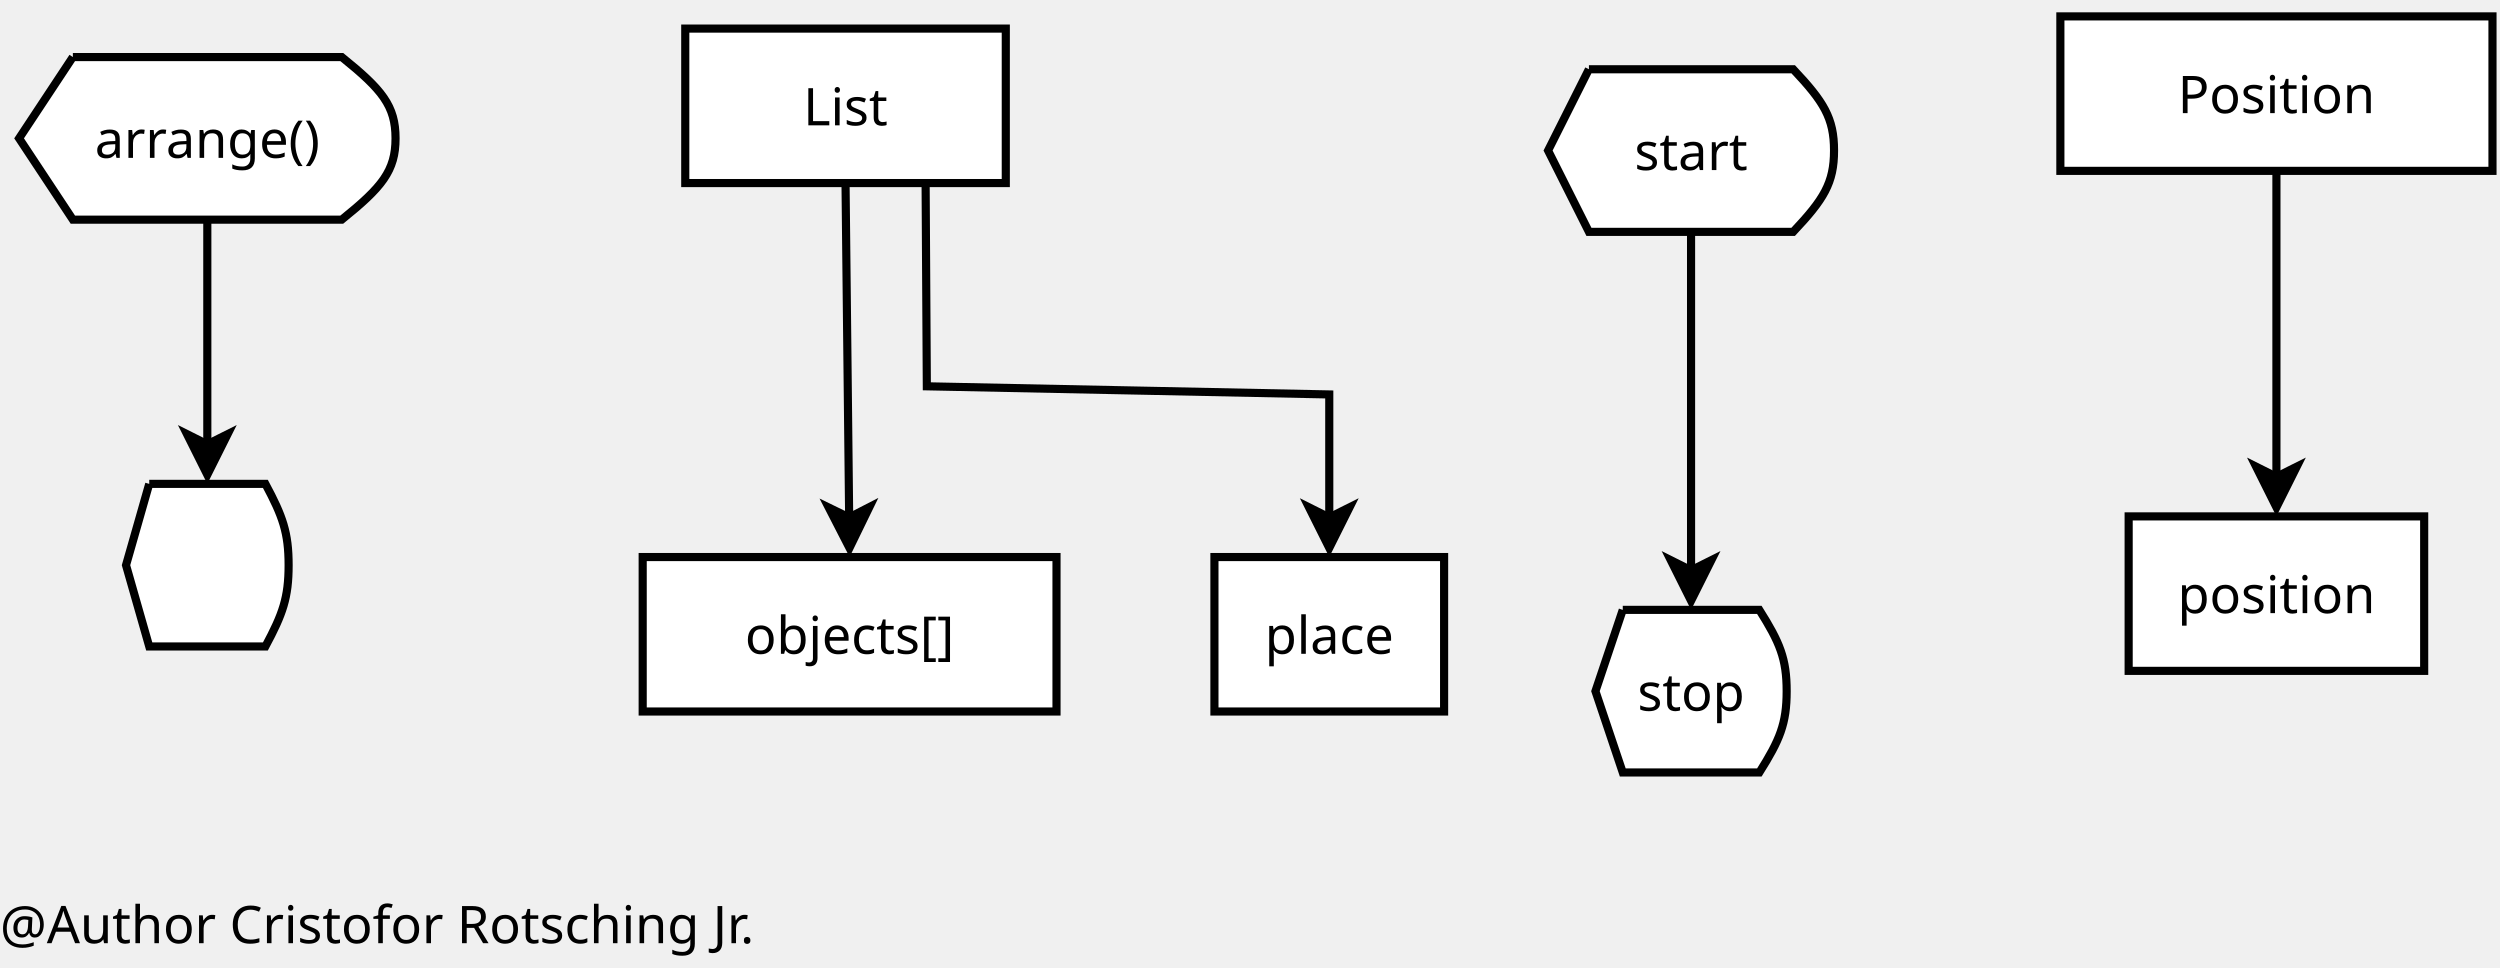
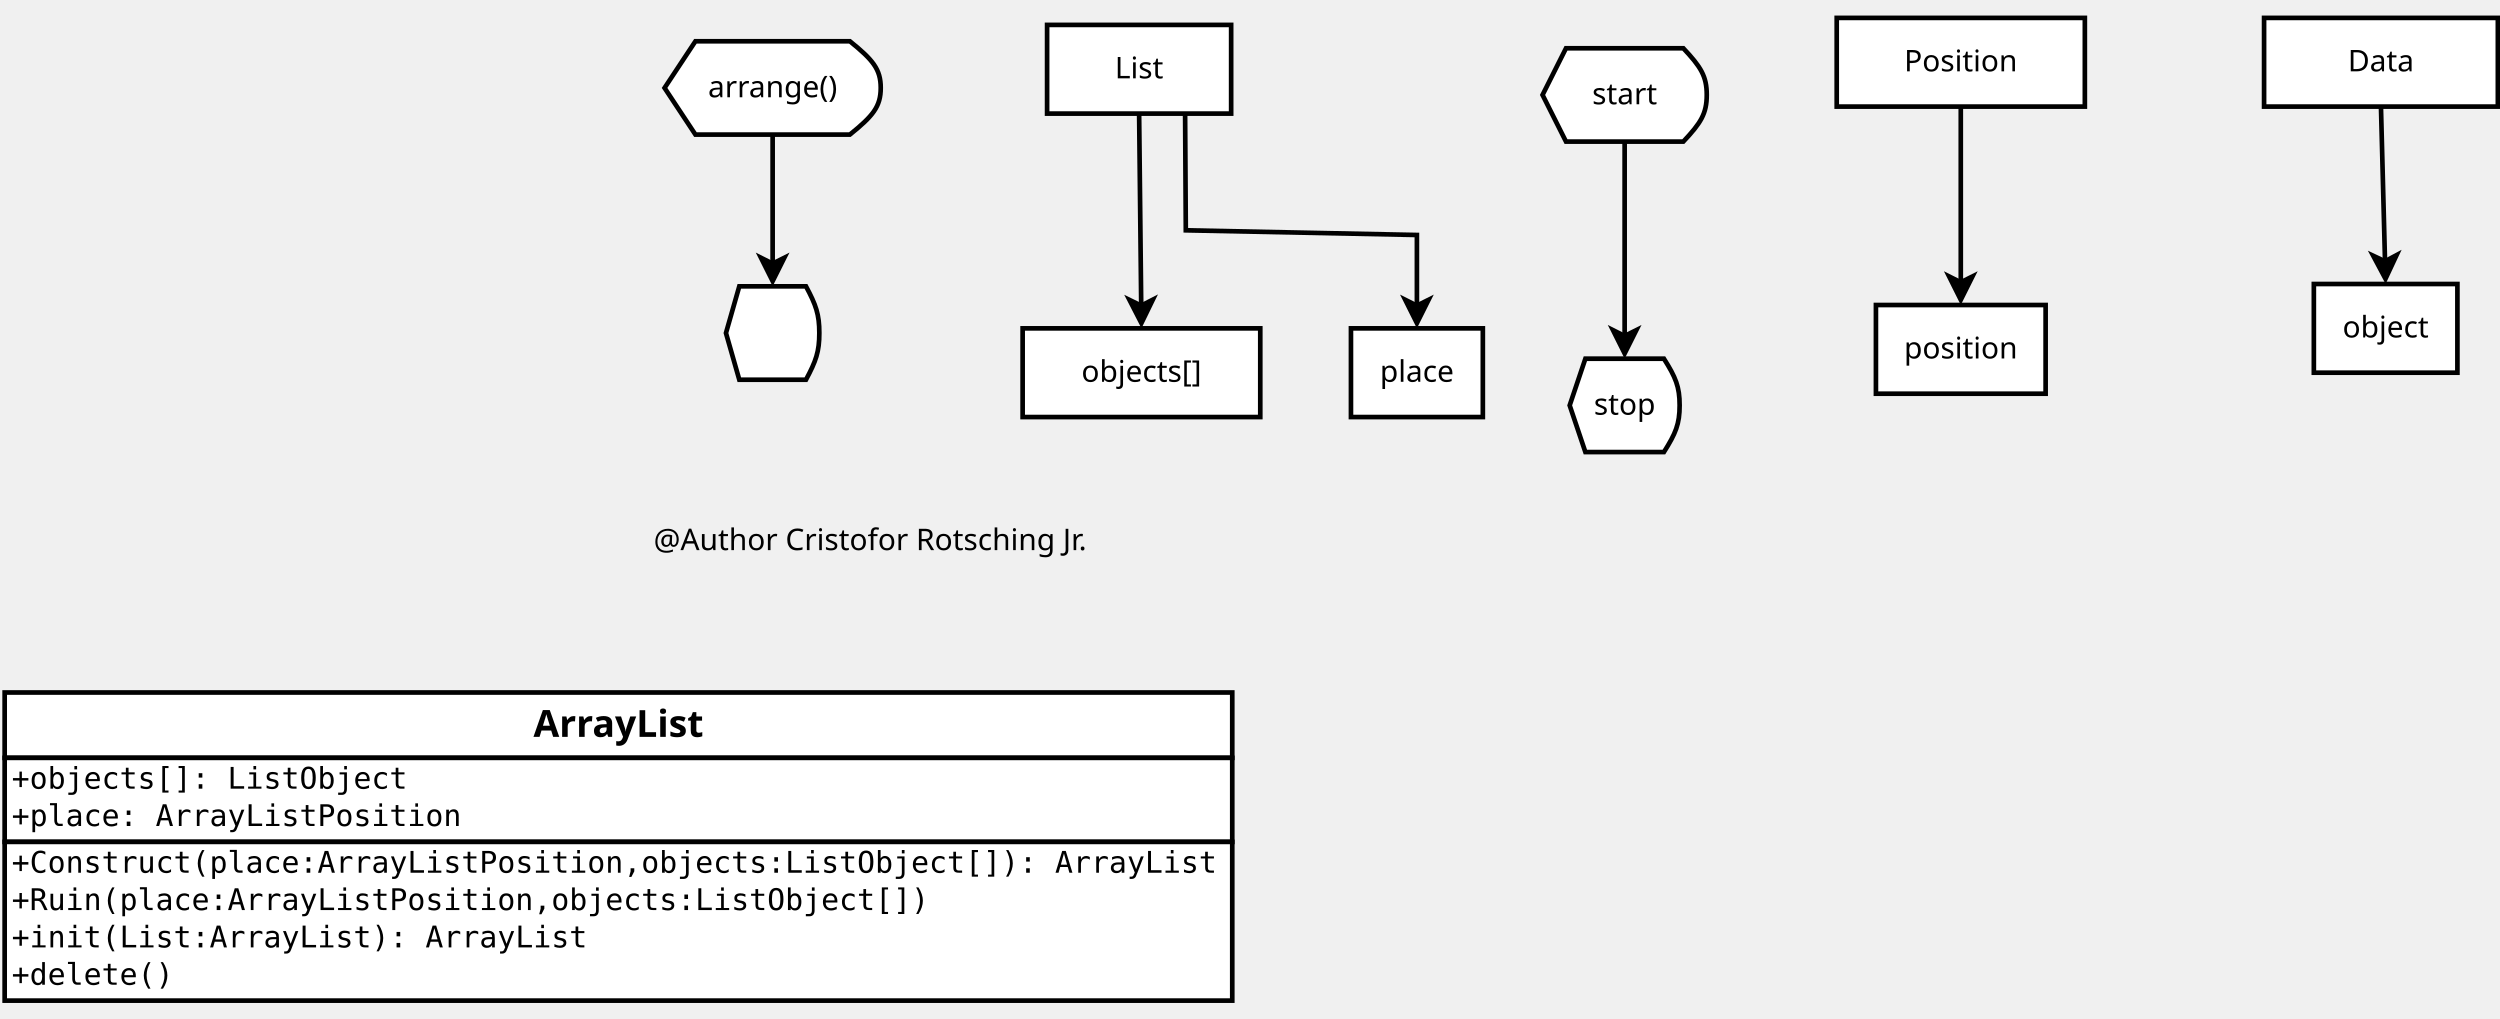
- <svg xmlns="http://www.w3.org/2000/svg" width="31cm" height="12cm" viewBox="319 145 615 232">
-   <g>
-     <rect style="fill: #ffffff" x="487.574" y="149" width="78.85" height="38" />
-     <rect style="fill: none; fill-opacity:0; stroke-width: 2; stroke: #000000" x="487.574" y="149" width="78.85" height="38" />
-     <text font-size="12.8" style="fill: #000000;text-anchor:middle;font-family:sans-serif;font-style:normal;font-weight:normal" x="526.999" y="172.8">
-       <tspan x="526.999" y="172.8">List</tspan>
+ <svg xmlns="http://www.w3.org/2000/svg" width="54cm" height="22cm" viewBox="39 145 1071 423">
+   <g id="Background" />
+   <g id="Background" />
+   <g id="Background" />
+   <g id="Background" />
+   <g id="Background" />
+   <g id="Background" />
+   <g id="Background">
+     <g>
+       <rect style="fill: #ffffff; fill-opacity: 1; stroke-opacity: 1; stroke-width: 2; stroke: #000000" x="487.574" y="149" width="78.85" height="38" rx="0" ry="0" />
+       <text font-size="12.8" style="fill: #000000; fill-opacity: 1; stroke: none;text-anchor:middle;font-family:sans-serif;font-style:normal;font-weight:normal" x="526.999" y="171.9">
+         <tspan x="526.999" y="171.9">List</tspan>
+       </text>
+     </g>
+     <g>
+       <rect style="fill: #ffffff; fill-opacity: 1; stroke-opacity: 1; stroke-width: 2; stroke: #000000" x="477.1" y="279" width="101.8" height="38" rx="0" ry="0" />
+       <text font-size="12.8" style="fill: #000000; fill-opacity: 1; stroke: none;text-anchor:middle;font-family:sans-serif;font-style:normal;font-weight:normal" x="528" y="301.9">
+         <tspan x="528" y="301.9">objects[]</tspan>
+       </text>
+     </g>
+     <g>
+       <rect style="fill: #ffffff; fill-opacity: 1; stroke-opacity: 1; stroke-width: 2; stroke: #000000" x="617.75" y="279" width="56.5" height="38" rx="0" ry="0" />
+       <text font-size="12.8" style="fill: #000000; fill-opacity: 1; stroke: none;text-anchor:middle;font-family:sans-serif;font-style:normal;font-weight:normal" x="646" y="301.9">
+         <tspan x="646" y="301.9">place</tspan>
+       </text>
+     </g>
+     <text font-size="12.8" style="fill: #000000; fill-opacity: 1; stroke: none;text-anchor:start;font-family:sans-serif;font-style:normal;font-weight:normal" x="527" y="168">
+       <tspan x="527" y="168" />
    </text>
+     <text font-size="12.8" style="fill: #000000; fill-opacity: 1; stroke: none;text-anchor:start;font-family:sans-serif;font-style:normal;font-weight:normal" x="646" y="298">
+       <tspan x="646" y="298" />
+     </text>
+     <g>
+       <rect style="fill: #ffffff; fill-opacity: 1; stroke-opacity: 1; stroke-width: 2; stroke: #000000" x="825.85" y="146" width="106.3" height="38" rx="0" ry="0" />
+       <text font-size="12.8" style="fill: #000000; fill-opacity: 1; stroke: none;text-anchor:middle;font-family:sans-serif;font-style:normal;font-weight:normal" x="879" y="168.9">
+         <tspan x="879" y="168.9">Position</tspan>
+       </text>
+     </g>
+     <text font-size="12.8" style="fill: #000000; fill-opacity: 1; stroke: none;text-anchor:start;font-family:sans-serif;font-style:normal;font-weight:normal" x="646" y="298">
+       <tspan x="646" y="298" />
+     </text>
+     <g>
+       <polyline style="fill: none; stroke-opacity: 1; stroke-width: 2; stroke: #000000" points="546.7,187 547,237 646,239 646,269.264 " />
+       <polygon style="fill: #000000; fill-opacity: 1; stroke-opacity: 1; stroke-width: 2; stroke: #000000" fill-rule="evenodd" points="646,276.764 641,266.764 646,269.264 651,266.764 " />
+     </g>
+     <g>
+       <rect style="fill: #ffffff; fill-opacity: 1; stroke-opacity: 1; stroke-width: 2; stroke: #000000" x="842.648" y="269" width="72.7" height="38" rx="0" ry="0" />
+       <text font-size="12.8" style="fill: #000000; fill-opacity: 1; stroke: none;text-anchor:middle;font-family:sans-serif;font-style:normal;font-weight:normal" x="878.998" y="291.9">
+         <tspan x="878.998" y="291.9">position</tspan>
+       </text>
+     </g>
+     <g>
+       <line style="fill: none; stroke-opacity: 1; stroke-width: 2; stroke: #000000" x1="879" y1="184" x2="879" y2="259.264" />
+       <polygon style="fill: #000000; fill-opacity: 1; stroke-opacity: 1; stroke-width: 2; stroke: #000000" fill-rule="evenodd" points="879,266.764 874,256.764 879,259.264 884,256.764 " />
+     </g>
+     <g>
+       <rect style="fill: #ffffff; fill-opacity: 1; stroke-opacity: 1; stroke-width: 2; stroke: #000000" x="1008.93" y="146" width="100.15" height="38" rx="0" ry="0" />
+       <text font-size="12.8" style="fill: #000000; fill-opacity: 1; stroke: none;text-anchor:middle;font-family:sans-serif;font-style:normal;font-weight:normal" x="1059" y="168.9">
+         <tspan x="1059" y="168.9">Data</tspan>
+       </text>
+     </g>
+     <g>
+       <polyline style="fill: none; stroke-opacity: 1; stroke-width: 2; stroke: #000000" points="527,187 527.894,269.265 " />
+       <polygon style="fill: #000000; fill-opacity: 1; stroke-opacity: 1; stroke-width: 2; stroke: #000000" fill-rule="evenodd" points="527.976,276.764 522.867,266.819 527.894,269.265 532.867,266.71 " />
+     </g>
+     <text font-size="12.8" style="fill: #000000; fill-opacity: 1; stroke: none;text-anchor:start;font-family:sans-serif;font-style:normal;font-weight:normal" x="528" y="298">
+       <tspan x="528" y="298" />
+     </text>
+     <g>
+       <path style="fill: #ffffff; fill-opacity: 1; stroke-opacity: 1; stroke-width: 2; stroke: #000000" fill-rule="evenodd" d="M 336.924 156 L 403.074,156 C 412.996,164 416.304,168 416.304,176 C 416.304,184 412.996,188 403.074,196 L 336.924,196 L 323.694,176 L 336.924,156z" />
+       <text font-size="12.8" style="fill: #000000; fill-opacity: 1; stroke: none;text-anchor:middle;font-family:sans-serif;font-style:normal;font-weight:normal" x="369.999" y="180">
+         <tspan x="369.999" y="180">arrange()</tspan>
+       </text>
+     </g>
+     <g>
+       <path style="fill: #ffffff; fill-opacity: 1; stroke-opacity: 1; stroke-width: 2; stroke: #000000" fill-rule="evenodd" d="M 355.714 261 L 384.286,261 C 388.571,269 390,273 390,281 C 390,289 388.571,293 384.286,301 L 355.714,301 L 350,281 L 355.714,261z" />
+       <text font-size="12.8" style="fill: #000000; fill-opacity: 1; stroke: none;text-anchor:middle;font-family:sans-serif;font-style:normal;font-weight:normal" x="370" y="285">
+         <tspan x="370" y="285" />
+       </text>
+     </g>
+     <g>
+       <line style="fill: none; stroke-opacity: 1; stroke-width: 2; stroke: #000000" x1="370" y1="196" x2="370" y2="251.264" />
+       <polygon style="fill: #000000; fill-opacity: 1; stroke-opacity: 1; stroke-width: 2; stroke: #000000" fill-rule="evenodd" points="370,258.764 365,248.764 370,251.264 375,248.764 " />
+     </g>
+     <text font-size="12.8" style="fill: #000000; fill-opacity: 1; stroke: none;text-anchor:start;font-family:sans-serif;font-style:normal;font-weight:normal" x="528" y="298">
+       <tspan x="528" y="298" />
+     </text>
+     <text font-size="12.8" style="fill: #000000; fill-opacity: 1; stroke: none;text-anchor:start;font-family:sans-serif;font-style:normal;font-weight:normal" x="1059" y="165">
+       <tspan x="1059" y="165" />
+     </text>
+     <g>
+       <rect style="fill: #ffffff; fill-opacity: 1; stroke-opacity: 1; stroke-width: 2; stroke: #000000" x="1030.25" y="260" width="61.5" height="38" rx="0" ry="0" />
+       <text font-size="12.8" style="fill: #000000; fill-opacity: 1; stroke: none;text-anchor:middle;font-family:sans-serif;font-style:normal;font-weight:normal" x="1061" y="282.9">
+         <tspan x="1061" y="282.9">object</tspan>
+       </text>
+     </g>
+     <g>
+       <line style="fill: none; stroke-opacity: 1; stroke-width: 2; stroke: #000000" x1="1059" y1="184" x2="1060.74" y2="250.267" />
+       <polygon style="fill: #000000; fill-opacity: 1; stroke-opacity: 1; stroke-width: 2; stroke: #000000" fill-rule="evenodd" points="1060.94,257.765 1055.68,247.9 1060.74,250.267 1065.68,247.637 " />
+     </g>
+     <text font-size="12.8" style="fill: #000000; fill-opacity: 1; stroke: none;text-anchor:start;font-family:sans-serif;font-style:normal;font-weight:normal" x="528" y="298">
+       <tspan x="528" y="298" />
+     </text>
+     <text font-size="12.8" style="fill: #000000; fill-opacity: 1; stroke: none;text-anchor:start;font-family:sans-serif;font-style:normal;font-weight:normal" x="526.998" y="168">
+       <tspan x="526.998" y="168" />
+     </text>
+     <text font-size="12.8" style="fill: #000000; fill-opacity: 1; stroke: none;text-anchor:start;font-family:sans-serif;font-style:normal;font-weight:normal" x="319" y="374">
+       <tspan x="319" y="374">@Author Cristofor Rotsching Jr.</tspan>
+     </text>
+     <text font-size="12.8" style="fill: #000000; fill-opacity: 1; stroke: none;text-anchor:start;font-family:sans-serif;font-style:normal;font-weight:normal" x="364" y="368">
+       <tspan x="364" y="368" />
+     </text>
+     <g>
+       <path style="fill: #ffffff; fill-opacity: 1; stroke-opacity: 1; stroke-width: 2; stroke: #000000" fill-rule="evenodd" d="M 709.874 159 L 760.124,159 C 767.661,167 770.174,171 770.174,179 C 770.174,187 767.661,191 760.124,199 L 709.874,199 L 699.824,179 L 709.874,159z" />
+       <text font-size="12.8" style="fill: #000000; fill-opacity: 1; stroke: none;text-anchor:middle;font-family:sans-serif;font-style:normal;font-weight:normal" x="734.999" y="183">
+         <tspan x="734.999" y="183">start</tspan>
+       </text>
+     </g>
+     <g>
+       <path style="fill: #ffffff; fill-opacity: 1; stroke-opacity: 1; stroke-width: 2; stroke: #000000" fill-rule="evenodd" d="M 718.175 292 L 751.825,292 C 756.872,300 758.555,304 758.555,312 C 758.555,320 756.872,324 751.825,332 L 718.175,332 L 711.445,312 L 718.175,292z" />
+       <text font-size="12.8" style="fill: #000000; fill-opacity: 1; stroke: none;text-anchor:middle;font-family:sans-serif;font-style:normal;font-weight:normal" x="735" y="316">
+         <tspan x="735" y="316">stop</tspan>
+       </text>
+     </g>
+     <g>
+       <line style="fill: none; stroke-opacity: 1; stroke-width: 2; stroke: #000000" x1="735" y1="199" x2="735" y2="282.264" />
+       <polygon style="fill: #000000; fill-opacity: 1; stroke-opacity: 1; stroke-width: 2; stroke: #000000" fill-rule="evenodd" points="735,289.764 730,279.764 735,282.264 740,279.764 " />
+     </g>
+     <text font-size="12.8" style="fill: #000000; fill-opacity: 1; stroke: none;text-anchor:start;font-family:sans-serif;font-style:normal;font-weight:normal" x="745.05" y="179">
+       <tspan x="745.05" y="179" />
+     </text>
+     <text font-size="12.8" style="fill: #000000; fill-opacity: 1; stroke: none;text-anchor:start;font-family:sans-serif;font-style:normal;font-weight:normal" x="745.05" y="179">
+       <tspan x="745.05" y="179" />
+     </text>
+     <text font-size="12.8" style="fill: #000000; fill-opacity: 1; stroke: none;text-anchor:start;font-family:sans-serif;font-style:normal;font-weight:normal" x="502" y="373">
+       <tspan x="502" y="373" />
+     </text>
+     <g>
+       <rect style="fill: #ffffff; fill-opacity: 1; stroke-opacity: 1; stroke-width: 2; stroke: #000000" x="41" y="435" width="525.9" height="28" />
+       <text font-size="16" style="fill: #000000; fill-opacity: 1; stroke: none;text-anchor:middle;font-family:sans-serif;font-style:normal;font-weight:700" x="303.95" y="454">ArrayList</text>
+       <rect style="fill: #ffffff; fill-opacity: 1; stroke-opacity: 1; stroke-width: 2; stroke: #000000" x="41" y="463" width="525.9" height="36" />
+       <text font-size="12.8" style="fill: #000000; fill-opacity: 1; stroke: none;text-anchor:start;font-family:monospace;font-style:normal;font-weight:normal" x="44" y="476.2">+objects[]: ListObject</text>
+       <text font-size="12.8" style="fill: #000000; fill-opacity: 1; stroke: none;text-anchor:start;font-family:monospace;font-style:normal;font-weight:normal" x="44" y="492.2">+place: ArrayListPosition</text>
+       <rect style="fill: #ffffff; fill-opacity: 1; stroke-opacity: 1; stroke-width: 2; stroke: #000000" x="41" y="499" width="525.9" height="68" />
+       <text font-size="12.8" style="fill: #000000; fill-opacity: 1; stroke: none;text-anchor:start;font-family:monospace;font-style:normal;font-weight:normal" x="44" y="512.2">+Construct(place:ArrayListPosition,objects:ListObject[]): ArrayList</text>
+       <text font-size="12.8" style="fill: #000000; fill-opacity: 1; stroke: none;text-anchor:start;font-family:monospace;font-style:normal;font-weight:normal" x="44" y="528.2">+Ruin(place:ArrayListPosition,objects:ListObject[])</text>
+       <text font-size="12.8" style="fill: #000000; fill-opacity: 1; stroke: none;text-anchor:start;font-family:monospace;font-style:normal;font-weight:normal" x="44" y="544.2">+init(List:ArrayList): ArrayList</text>
+       <text font-size="12.8" style="fill: #000000; fill-opacity: 1; stroke: none;text-anchor:start;font-family:monospace;font-style:normal;font-weight:normal" x="44" y="560.2">+delete()</text>
+     </g>
  </g>
-   <g>
-     <rect style="fill: #ffffff" x="477.1" y="279" width="101.8" height="38" />
-     <rect style="fill: none; fill-opacity:0; stroke-width: 2; stroke: #000000" x="477.1" y="279" width="101.8" height="38" />
-     <text font-size="12.8" style="fill: #000000;text-anchor:middle;font-family:sans-serif;font-style:normal;font-weight:normal" x="528" y="302.8">
-       <tspan x="528" y="302.8">objects[]</tspan>
-     </text>
-   </g>
-   <g>
-     <rect style="fill: #ffffff" x="617.75" y="279" width="56.5" height="38" />
-     <rect style="fill: none; fill-opacity:0; stroke-width: 2; stroke: #000000" x="617.75" y="279" width="56.5" height="38" />
-     <text font-size="12.8" style="fill: #000000;text-anchor:middle;font-family:sans-serif;font-style:normal;font-weight:normal" x="646" y="302.8">
-       <tspan x="646" y="302.8">place</tspan>
-     </text>
-   </g>
-   <text font-size="12.8" style="fill: #000000;text-anchor:start;font-family:sans-serif;font-style:normal;font-weight:normal" x="527" y="168">
-     <tspan x="527" y="168" />
-   </text>
-   <text font-size="12.8" style="fill: #000000;text-anchor:start;font-family:sans-serif;font-style:normal;font-weight:normal" x="646" y="298">
-     <tspan x="646" y="298" />
-   </text>
-   <g>
-     <rect style="fill: #ffffff" x="825.85" y="146" width="106.3" height="38" />
-     <rect style="fill: none; fill-opacity:0; stroke-width: 2; stroke: #000000" x="825.85" y="146" width="106.3" height="38" />
-     <text font-size="12.8" style="fill: #000000;text-anchor:middle;font-family:sans-serif;font-style:normal;font-weight:normal" x="879" y="169.8">
-       <tspan x="879" y="169.8">Position</tspan>
-     </text>
-   </g>
-   <text font-size="12.8" style="fill: #000000;text-anchor:start;font-family:sans-serif;font-style:normal;font-weight:normal" x="646" y="298">
-     <tspan x="646" y="298" />
-   </text>
-   <g>
-     <polyline style="fill: none; fill-opacity:0; stroke-width: 2; stroke: #000000" points="546.7,187 547,237 646,239 646,269.264 " />
-     <polygon style="fill: #000000" points="646,276.764 641,266.764 646,269.264 651,266.764 " />
-     <polygon style="fill: none; fill-opacity:0; stroke-width: 2; stroke: #000000" points="646,276.764 641,266.764 646,269.264 651,266.764 " />
-   </g>
-   <g>
-     <rect style="fill: #ffffff" x="842.648" y="269" width="72.7" height="38" />
-     <rect style="fill: none; fill-opacity:0; stroke-width: 2; stroke: #000000" x="842.648" y="269" width="72.7" height="38" />
-     <text font-size="12.8" style="fill: #000000;text-anchor:middle;font-family:sans-serif;font-style:normal;font-weight:normal" x="878.998" y="292.8">
-       <tspan x="878.998" y="292.8">position</tspan>
-     </text>
-   </g>
-   <g>
-     <line style="fill: none; fill-opacity:0; stroke-width: 2; stroke: #000000" x1="879" y1="184" x2="879" y2="259.264" />
-     <polygon style="fill: #000000" points="879,266.764 874,256.764 879,259.264 884,256.764 " />
-     <polygon style="fill: none; fill-opacity:0; stroke-width: 2; stroke: #000000" points="879,266.764 874,256.764 879,259.264 884,256.764 " />
-   </g>
-   <g>
-     <polyline style="fill: none; fill-opacity:0; stroke-width: 2; stroke: #000000" points="527,187 527.894,269.265 " />
-     <polygon style="fill: #000000" points="527.976,276.764 522.867,266.819 527.894,269.265 532.867,266.71 " />
-     <polygon style="fill: none; fill-opacity:0; stroke-width: 2; stroke: #000000" points="527.976,276.764 522.867,266.819 527.894,269.265 532.867,266.71 " />
-   </g>
-   <text font-size="12.8" style="fill: #000000;text-anchor:start;font-family:sans-serif;font-style:normal;font-weight:normal" x="528" y="298">
-     <tspan x="528" y="298" />
-   </text>
-   <g>
-     <path style="fill: #ffffff" d="M 336.924 156 L 403.074,156 C 412.996,164 416.304,168 416.304,176 C 416.304,184 412.996,188 403.074,196 L 336.924,196 L 323.694,176 L 336.924,156z" />
-     <path style="fill: none; fill-opacity:0; stroke-width: 2; stroke: #000000" d="M 336.924 156 L 403.074,156 C 412.996,164 416.304,168 416.304,176 C 416.304,184 412.996,188 403.074,196 L 336.924,196 L 323.694,176 L 336.924,156" />
-     <text font-size="12.8" style="fill: #000000;text-anchor:middle;font-family:sans-serif;font-style:normal;font-weight:normal" x="369.999" y="180.8">
-       <tspan x="369.999" y="180.8">arrange()</tspan>
-     </text>
-   </g>
-   <g>
-     <path style="fill: #ffffff" d="M 355.714 261 L 384.286,261 C 388.571,269 390,273 390,281 C 390,289 388.571,293 384.286,301 L 355.714,301 L 350,281 L 355.714,261z" />
-     <path style="fill: none; fill-opacity:0; stroke-width: 2; stroke: #000000" d="M 355.714 261 L 384.286,261 C 388.571,269 390,273 390,281 C 390,289 388.571,293 384.286,301 L 355.714,301 L 350,281 L 355.714,261" />
-     <text font-size="12.8" style="fill: #000000;text-anchor:middle;font-family:sans-serif;font-style:normal;font-weight:normal" x="370" y="285.8">
-       <tspan x="370" y="285.8" />
-     </text>
-   </g>
-   <g>
-     <line style="fill: none; fill-opacity:0; stroke-width: 2; stroke: #000000" x1="370" y1="196" x2="370" y2="251.264" />
-     <polygon style="fill: #000000" points="370,258.764 365,248.764 370,251.264 375,248.764 " />
-     <polygon style="fill: none; fill-opacity:0; stroke-width: 2; stroke: #000000" points="370,258.764 365,248.764 370,251.264 375,248.764 " />
-   </g>
-   <text font-size="12.8" style="fill: #000000;text-anchor:start;font-family:sans-serif;font-style:normal;font-weight:normal" x="528" y="298">
-     <tspan x="528" y="298" />
-   </text>
-   <text font-size="12.8" style="fill: #000000;text-anchor:start;font-family:sans-serif;font-style:normal;font-weight:normal" x="528" y="298">
-     <tspan x="528" y="298" />
-   </text>
-   <text font-size="12.8" style="fill: #000000;text-anchor:start;font-family:sans-serif;font-style:normal;font-weight:normal" x="526.998" y="168">
-     <tspan x="526.998" y="168" />
-   </text>
-   <text font-size="12.8" style="fill: #000000;text-anchor:start;font-family:sans-serif;font-style:normal;font-weight:normal" x="319" y="374">
-     <tspan x="319" y="374">@Author Cristofor Rotsching Jr.</tspan>
-   </text>
-   <text font-size="12.8" style="fill: #000000;text-anchor:start;font-family:sans-serif;font-style:normal;font-weight:normal" x="364" y="368">
-     <tspan x="364" y="368" />
-   </text>
-   <g>
-     <path style="fill: #ffffff" d="M 709.874 159 L 760.124,159 C 767.661,167 770.174,171 770.174,179 C 770.174,187 767.661,191 760.124,199 L 709.874,199 L 699.824,179 L 709.874,159z" />
-     <path style="fill: none; fill-opacity:0; stroke-width: 2; stroke: #000000" d="M 709.874 159 L 760.124,159 C 767.661,167 770.174,171 770.174,179 C 770.174,187 767.661,191 760.124,199 L 709.874,199 L 699.824,179 L 709.874,159" />
-     <text font-size="12.8" style="fill: #000000;text-anchor:middle;font-family:sans-serif;font-style:normal;font-weight:normal" x="734.999" y="183.8">
-       <tspan x="734.999" y="183.8">start</tspan>
-     </text>
-   </g>
-   <g>
-     <path style="fill: #ffffff" d="M 718.2 292 L 751.8,292 C 756.84,300 758.52,304 758.52,312 C 758.52,320 756.84,324 751.8,332 L 718.2,332 L 711.48,312 L 718.2,292z" />
-     <path style="fill: none; fill-opacity:0; stroke-width: 2; stroke: #000000" d="M 718.2 292 L 751.8,292 C 756.84,300 758.52,304 758.52,312 C 758.52,320 756.84,324 751.8,332 L 718.2,332 L 711.48,312 L 718.2,292" />
-     <text font-size="12.8" style="fill: #000000;text-anchor:middle;font-family:sans-serif;font-style:normal;font-weight:normal" x="735" y="316.8">
-       <tspan x="735" y="316.8">stop</tspan>
-     </text>
-   </g>
-   <g>
-     <line style="fill: none; fill-opacity:0; stroke-width: 2; stroke: #000000" x1="735" y1="199" x2="735" y2="282.264" />
-     <polygon style="fill: #000000" points="735,289.764 730,279.764 735,282.264 740,279.764 " />
-     <polygon style="fill: none; fill-opacity:0; stroke-width: 2; stroke: #000000" points="735,289.764 730,279.764 735,282.264 740,279.764 " />
-   </g>
-   <text font-size="12.8" style="fill: #000000;text-anchor:start;font-family:sans-serif;font-style:normal;font-weight:normal" x="745.05" y="179">
-     <tspan x="745.05" y="179" />
-   </text>
-   <text font-size="12.8" style="fill: #000000;text-anchor:start;font-family:sans-serif;font-style:normal;font-weight:normal" x="745.05" y="179">
-     <tspan x="745.05" y="179" />
-   </text>
-   <text font-size="12.8" style="fill: #000000;text-anchor:start;font-family:sans-serif;font-style:normal;font-weight:normal" x="502" y="373">
-     <tspan x="502" y="373" />
-   </text>
</svg>
